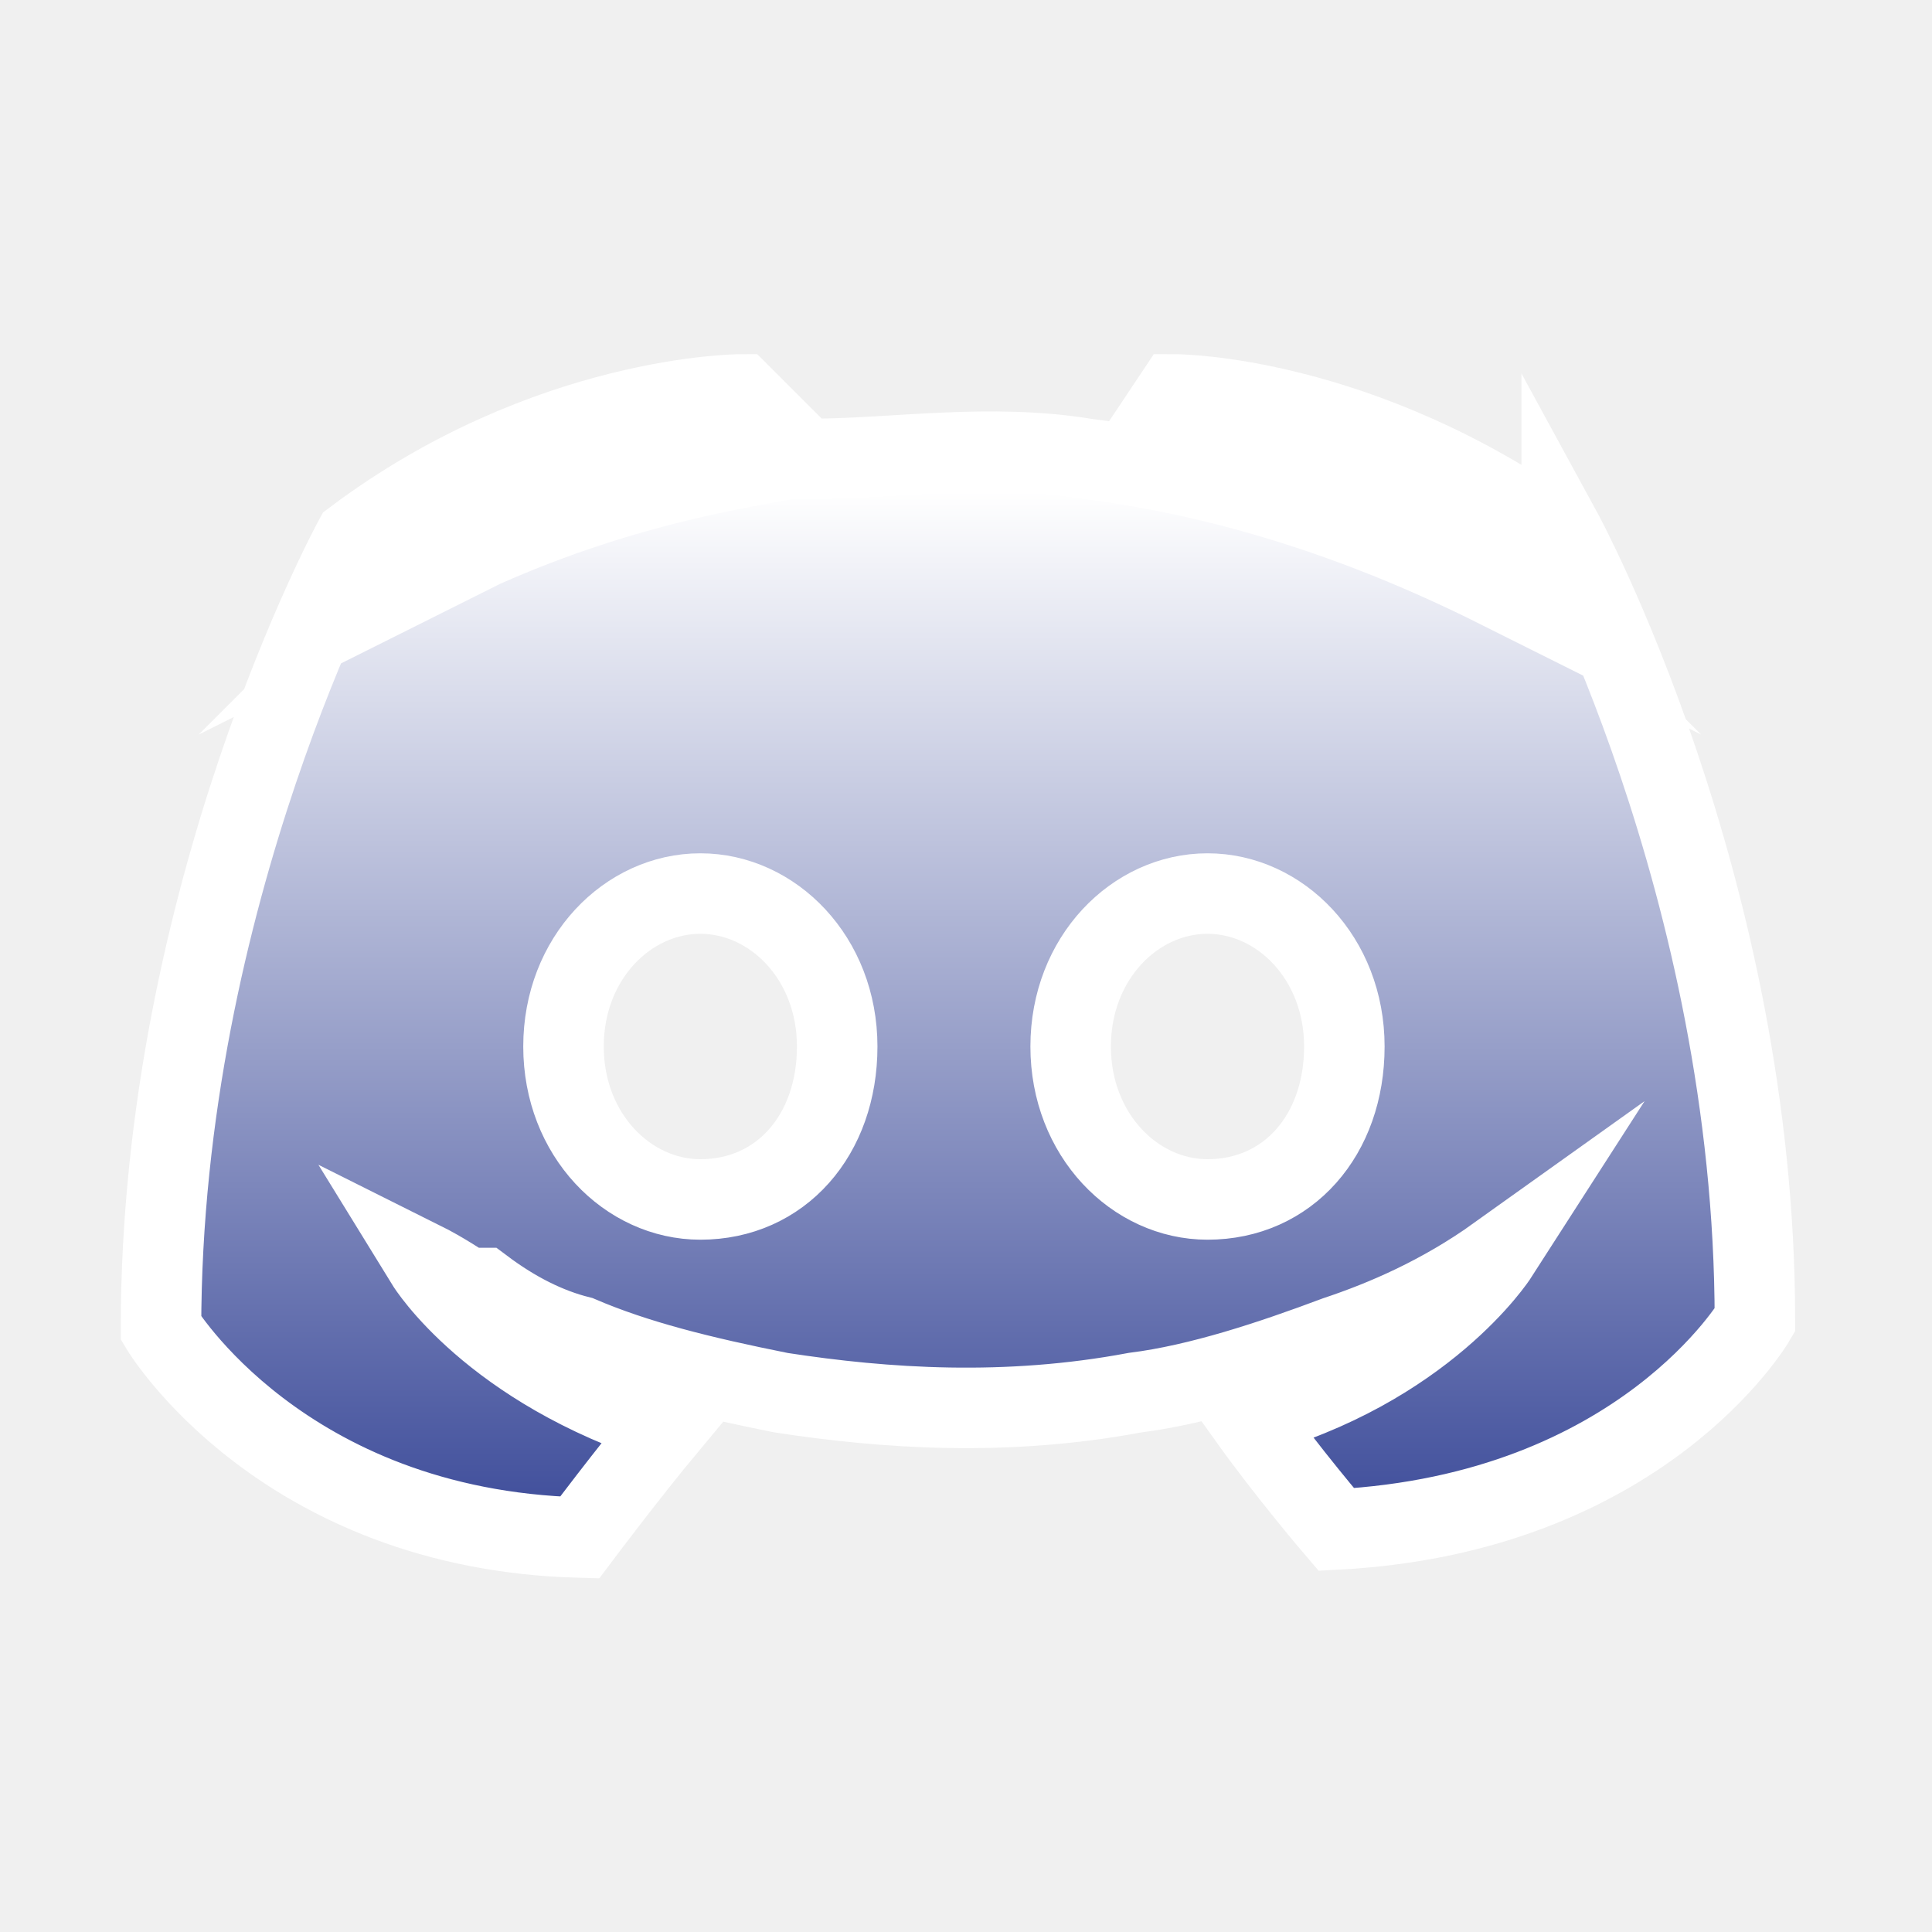
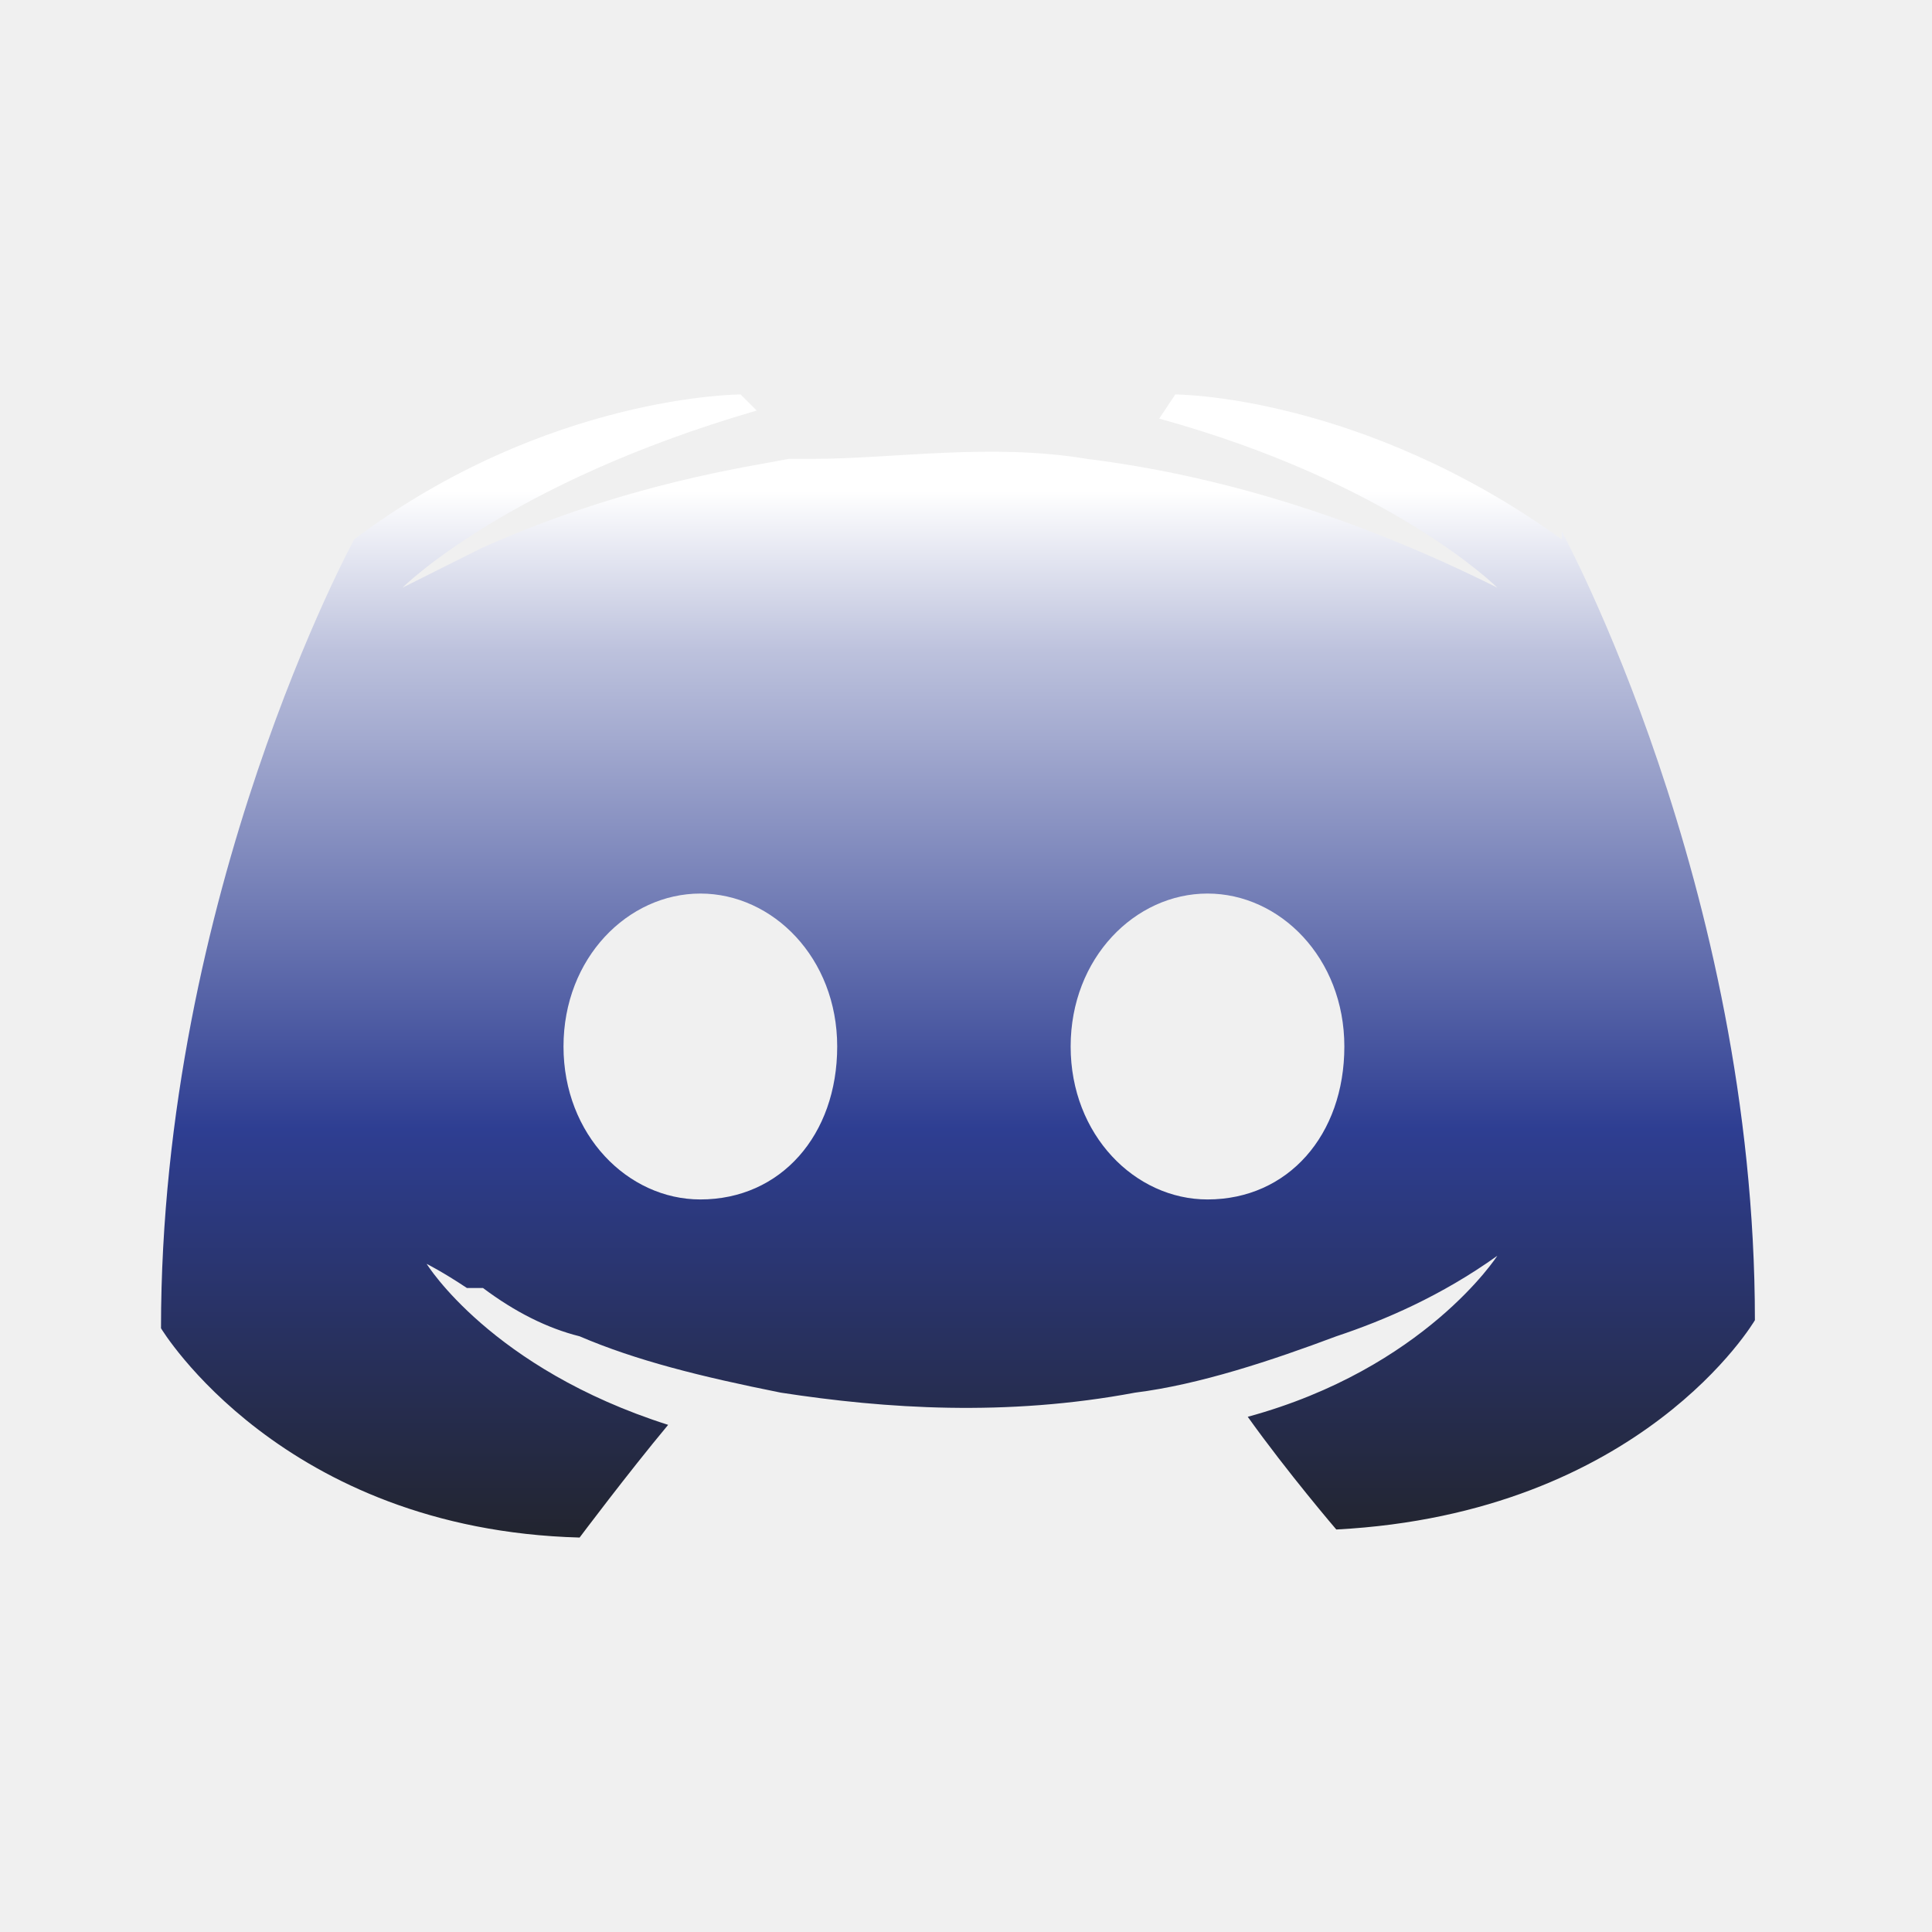
<svg xmlns="http://www.w3.org/2000/svg" id="Laag_1" data-name="Laag 1" version="1.1" viewBox="0 0 24 24">
  <defs>
    <style>
      .cls-1 {
-         fill: url(#Naamloos_verloop_3);
-         stroke: #fff;
-         stroke-miterlimit: 10;
+         fill: url(#Naamloos_verloop_4);
+         stroke-width: 0px;
      }
    </style>
-     <linearGradient id="Naamloos_verloop_3" data-name="Naamloos verloop 3" x1="11.9" y1="19.9" x2="11.9" y2=".1" gradientTransform="translate(0 26) scale(1 -1)" gradientUnits="userSpaceOnUse">
+     <linearGradient id="Naamloos_verloop_4" data-name="Naamloos verloop 4" x1="11.9" y1="1060.1" x2="11.9" y2="1079.9" gradientTransform="translate(0 -1054)" gradientUnits="userSpaceOnUse">
      <stop offset="0" stop-color="#fff" />
-       <stop offset=".7" stop-color="#2e3e92" />
-       <stop offset="1" stop-color="#20201e" />
+       <stop offset=".1" stop-color="#bdc2dd" />
+       <stop offset=".4" stop-color="#2e3e92" />
+       <stop offset=".7" stop-color="#20201e" />
    </linearGradient>
  </defs>
  <path class="cls-1" d="M19.4,6.6s2.4,4.4,2.4,9.8c0,0-1.4,2.4-5.2,2.6,0,0-.6-.7-1.1-1.4,2.2-.6,3.1-2,3.1-2-.7.5-1.4.8-2,1-.8.3-1.7.6-2.5.7-1.6.3-3.1.2-4.4,0-1-.2-1.8-.4-2.5-.7-.4-.1-.8-.3-1.2-.6h-.2c-.3-.2-.5-.3-.5-.3,0,0,.8,1.3,3,2-.5.6-1.1,1.4-1.1,1.4-3.7-.1-5.2-2.6-5.2-2.6,0-5.4,2.4-9.8,2.4-9.8,2.4-1.8,4.8-1.8,4.8-1.8l.2.2c-3.1.9-4.4,2.2-4.4,2.2,0,0,.4-.2,1-.5,1.8-.8,3.3-1,3.8-1.1h.3c1,0,2.2-.2,3.4,0,1.6.2,3.3.7,5.1,1.6,0,0-1.3-1.3-4.2-2.1l.2-.3s2.3,0,4.8,1.8h0ZM15,14.9c1,0,1.7-.8,1.7-1.9s-.8-1.9-1.7-1.9-1.7.8-1.7,1.9.8,1.9,1.7,1.9ZM8.7,14.9c1,0,1.7-.8,1.7-1.9s-.8-1.9-1.7-1.9-1.7.8-1.7,1.9.8,1.9,1.7,1.9Z" />
</svg>
